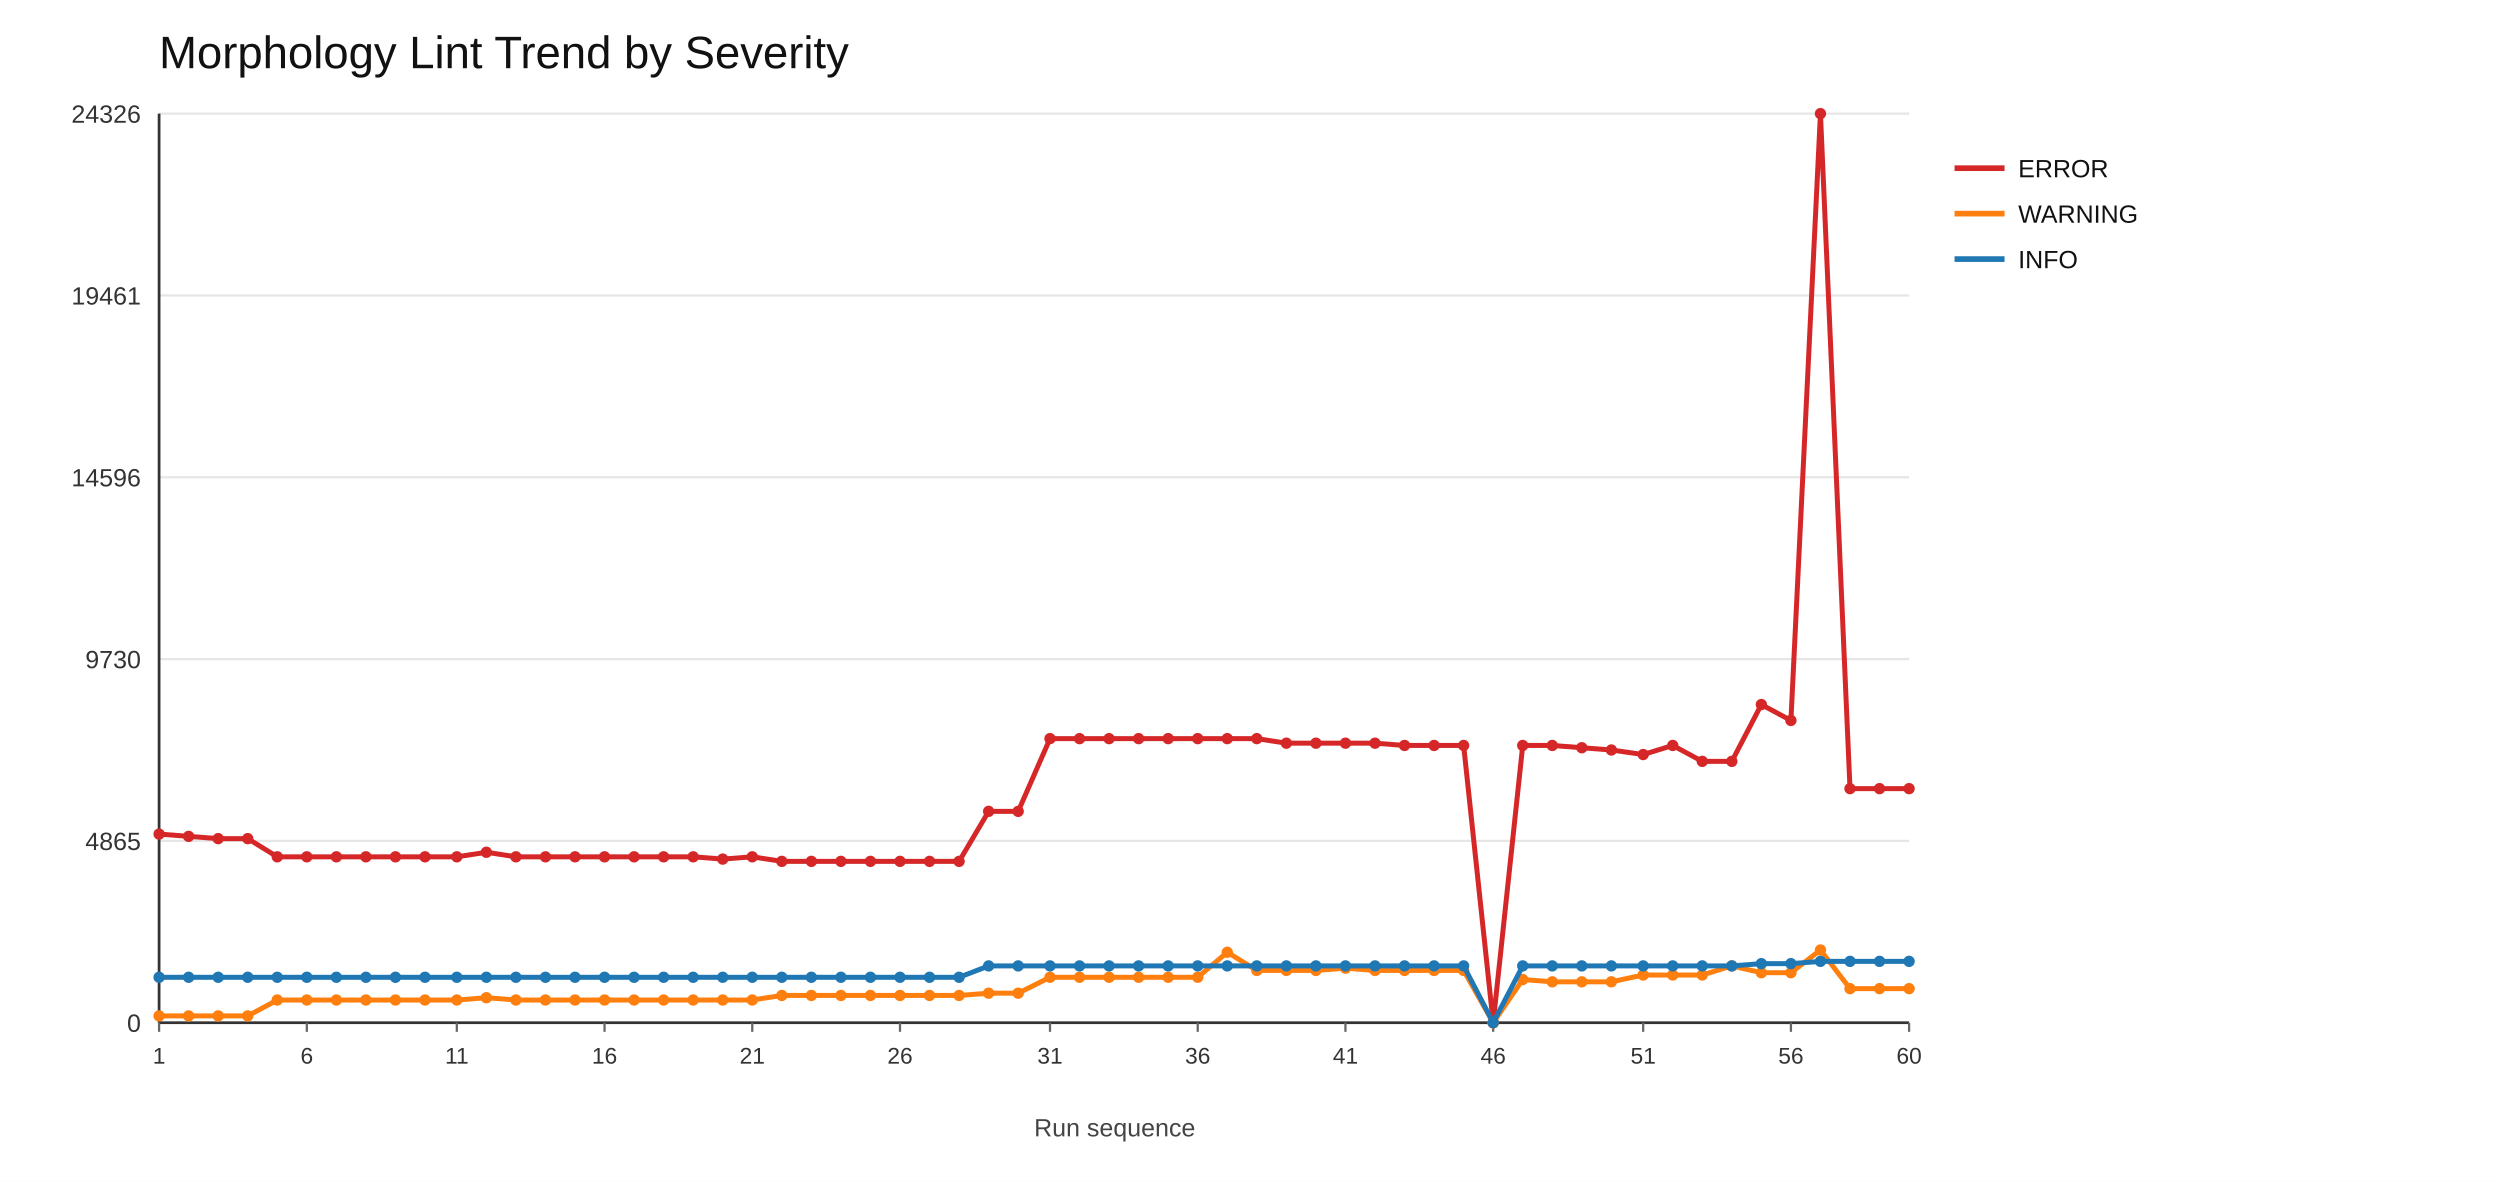
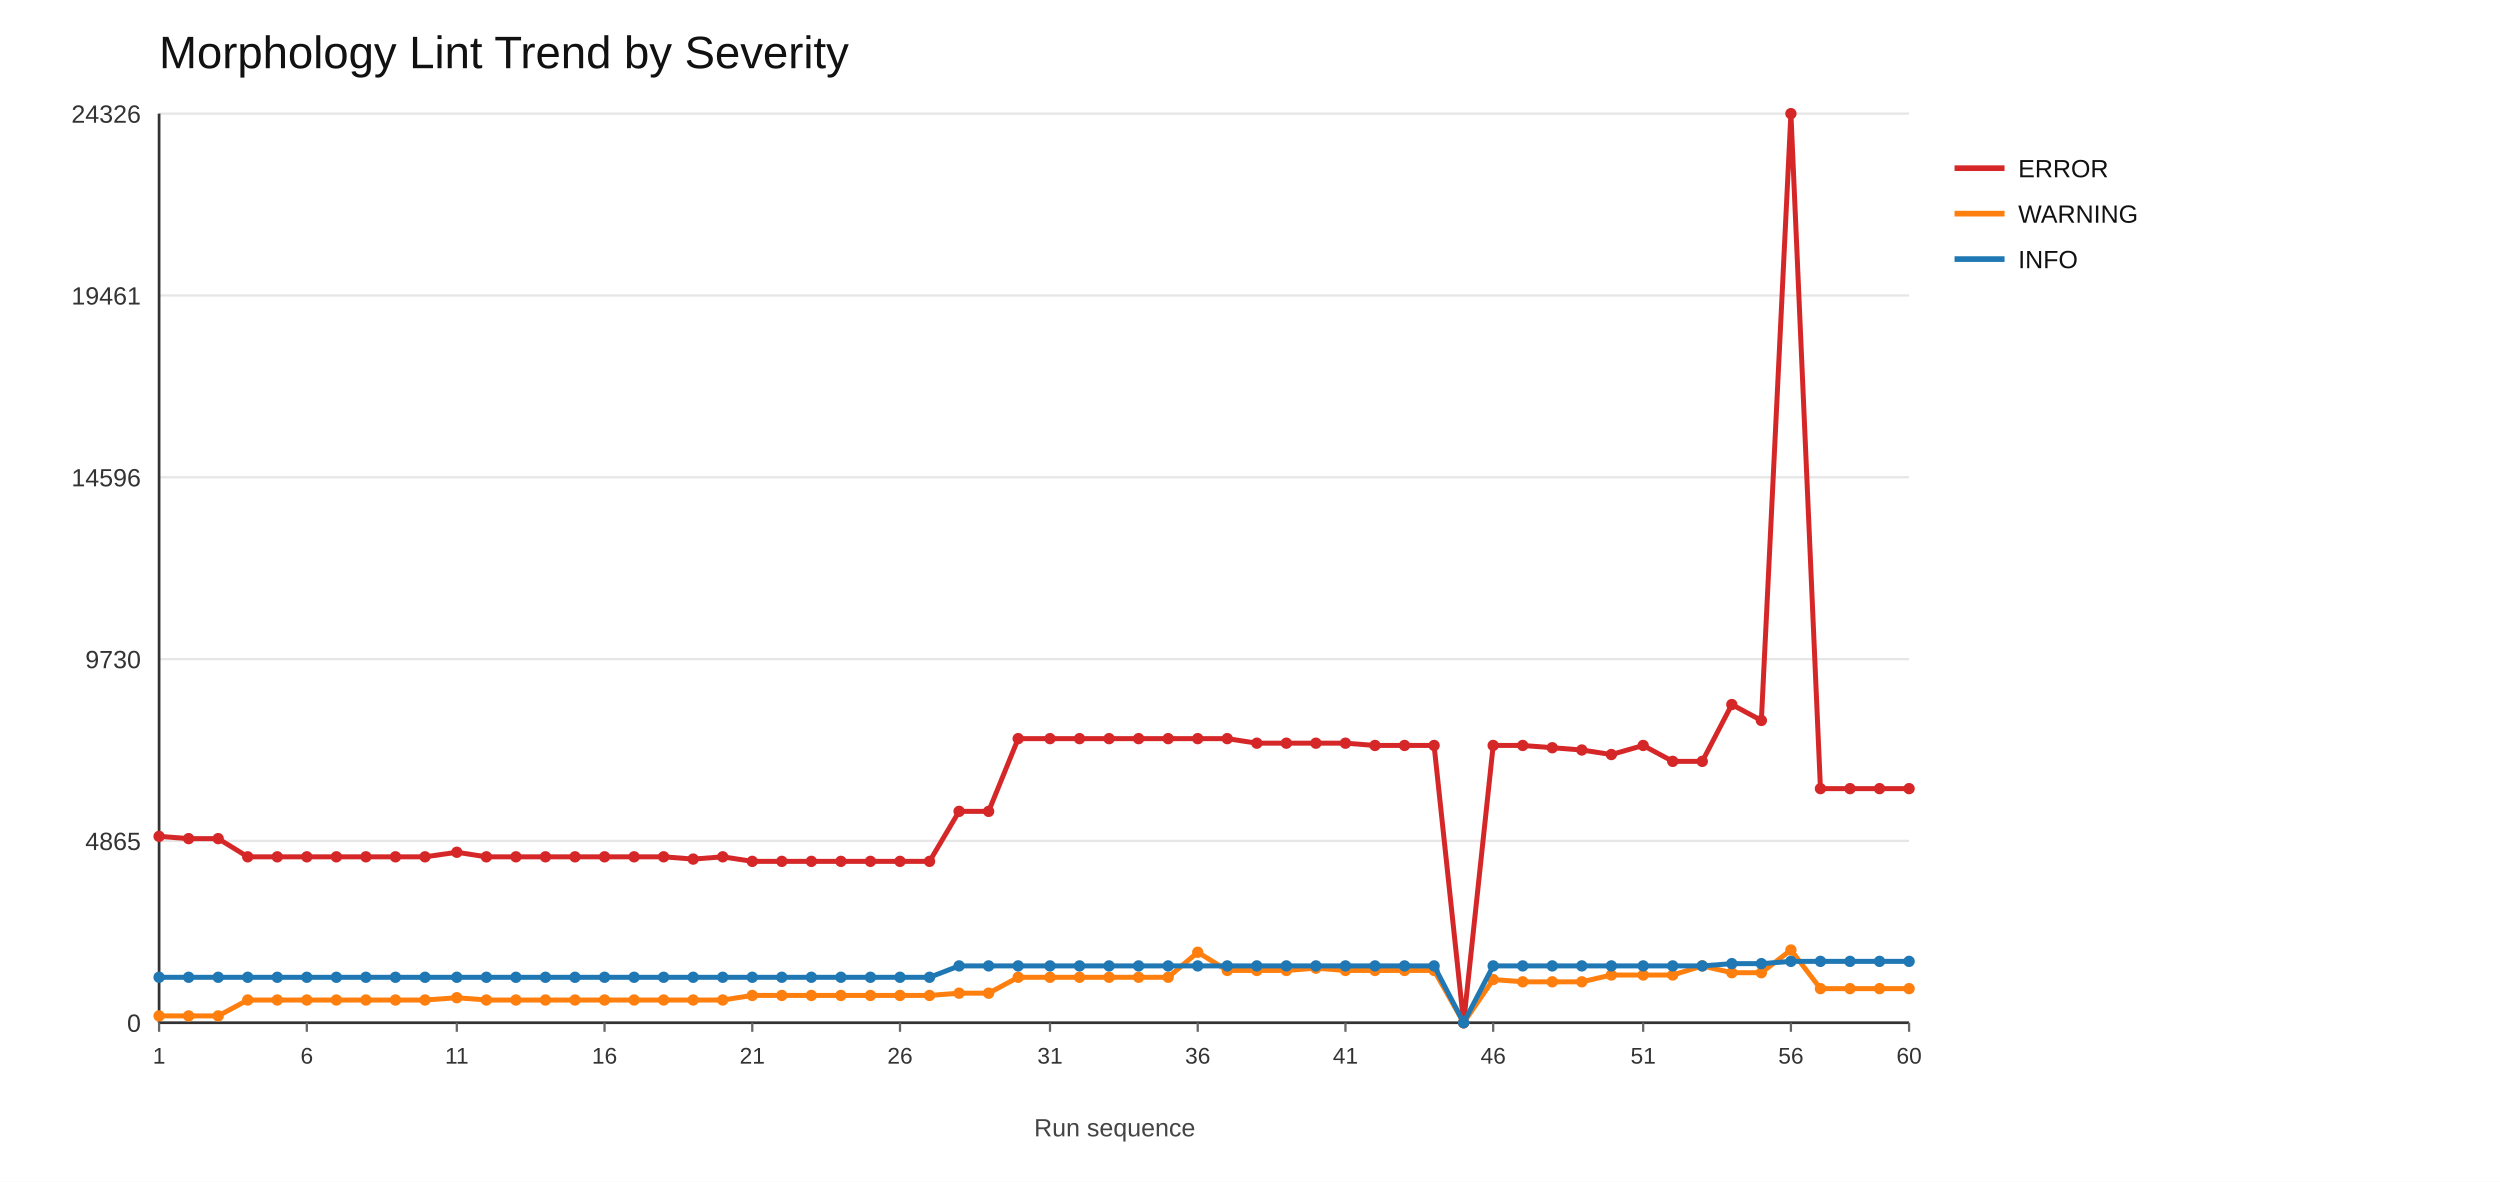
<svg xmlns="http://www.w3.org/2000/svg" width="1100" height="520">
  <rect x="0" y="0" width="1100" height="520" fill="#ffffff" />
  <text x="70" y="30" font-size="20" font-family="Arial" fill="#111">Morphology Lint Trend by Severity</text>
  <line x1="70" y1="450" x2="840" y2="450" stroke="#e6e6e6" stroke-width="1" />
  <text x="62" y="454" font-size="11" font-family="Arial" fill="#333" text-anchor="end">0</text>
  <line x1="70" y1="370" x2="840" y2="370" stroke="#e6e6e6" stroke-width="1" />
  <text x="62" y="374" font-size="11" font-family="Arial" fill="#333" text-anchor="end">4865</text>
  <line x1="70" y1="290" x2="840" y2="290" stroke="#e6e6e6" stroke-width="1" />
  <text x="62" y="294" font-size="11" font-family="Arial" fill="#333" text-anchor="end">9730</text>
  <line x1="70" y1="210" x2="840" y2="210" stroke="#e6e6e6" stroke-width="1" />
  <text x="62" y="214" font-size="11" font-family="Arial" fill="#333" text-anchor="end">14596</text>
  <line x1="70" y1="130" x2="840" y2="130" stroke="#e6e6e6" stroke-width="1" />
  <text x="62" y="134" font-size="11" font-family="Arial" fill="#333" text-anchor="end">19461</text>
  <line x1="70" y1="50" x2="840" y2="50" stroke="#e6e6e6" stroke-width="1" />
  <text x="62" y="54" font-size="11" font-family="Arial" fill="#333" text-anchor="end">24326</text>
  <line x1="70" y1="450" x2="840" y2="450" stroke="#333" stroke-width="1.2" />
  <line x1="70" y1="50" x2="70" y2="450" stroke="#333" stroke-width="1.2" />
  <line x1="70" y1="450" x2="70" y2="454" stroke="#666" stroke-width="1" />
  <text x="70" y="468" font-size="10" font-family="Arial" fill="#333" text-anchor="middle">1</text>
  <line x1="135" y1="450" x2="135" y2="454" stroke="#666" stroke-width="1" />
  <text x="135" y="468" font-size="10" font-family="Arial" fill="#333" text-anchor="middle">6</text>
  <line x1="201" y1="450" x2="201" y2="454" stroke="#666" stroke-width="1" />
  <text x="201" y="468" font-size="10" font-family="Arial" fill="#333" text-anchor="middle">11</text>
  <line x1="266" y1="450" x2="266" y2="454" stroke="#666" stroke-width="1" />
  <text x="266" y="468" font-size="10" font-family="Arial" fill="#333" text-anchor="middle">16</text>
  <line x1="331" y1="450" x2="331" y2="454" stroke="#666" stroke-width="1" />
  <text x="331" y="468" font-size="10" font-family="Arial" fill="#333" text-anchor="middle">21</text>
  <line x1="396" y1="450" x2="396" y2="454" stroke="#666" stroke-width="1" />
  <text x="396" y="468" font-size="10" font-family="Arial" fill="#333" text-anchor="middle">26</text>
  <line x1="462" y1="450" x2="462" y2="454" stroke="#666" stroke-width="1" />
  <text x="462" y="468" font-size="10" font-family="Arial" fill="#333" text-anchor="middle">31</text>
  <line x1="527" y1="450" x2="527" y2="454" stroke="#666" stroke-width="1" />
  <text x="527" y="468" font-size="10" font-family="Arial" fill="#333" text-anchor="middle">36</text>
  <line x1="592" y1="450" x2="592" y2="454" stroke="#666" stroke-width="1" />
  <text x="592" y="468" font-size="10" font-family="Arial" fill="#333" text-anchor="middle">41</text>
  <line x1="657" y1="450" x2="657" y2="454" stroke="#666" stroke-width="1" />
  <text x="657" y="468" font-size="10" font-family="Arial" fill="#333" text-anchor="middle">46</text>
  <line x1="723" y1="450" x2="723" y2="454" stroke="#666" stroke-width="1" />
  <text x="723" y="468" font-size="10" font-family="Arial" fill="#333" text-anchor="middle">51</text>
  <line x1="788" y1="450" x2="788" y2="454" stroke="#666" stroke-width="1" />
  <text x="788" y="468" font-size="10" font-family="Arial" fill="#333" text-anchor="middle">56</text>
  <line x1="840" y1="450" x2="840" y2="454" stroke="#666" stroke-width="1" />
  <text x="840" y="468" font-size="10" font-family="Arial" fill="#333" text-anchor="middle">60</text>
-   <polyline fill="none" stroke="#d62728" stroke-width="2.2" points="70,367 83,368 96,369 109,369 122,377 135,377 148,377 161,377 174,377 187,377 201,377 214,375 227,377 240,377 253,377 266,377 279,377 292,377 305,377 318,378 331,377 344,379 357,379 370,379 383,379 396,379 409,379 422,379 435,357 448,357 462,325 475,325 488,325 501,325 514,325 527,325 540,325 553,325 566,327 579,327 592,327 605,327 618,328 631,328 644,328 657,450 670,328 683,328 696,329 709,330 723,332 736,328 749,335 762,335 775,310 788,317 801,50 814,347 827,347 840,347" />
-   <circle cx="70" cy="367" r="2.5" fill="#d62728" />
-   <circle cx="83" cy="368" r="2.5" fill="#d62728" />
+   <polyline fill="none" stroke="#d62728" stroke-width="2.2" points="70,368 83,369 96,369 109,377 122,377 135,377 148,377 161,377 174,377 187,377 201,375 214,377 227,377 240,377 253,377 266,377 279,377 292,377 305,378 318,377 331,379 344,379 357,379 370,379 383,379 396,379 409,379 422,357 435,357 448,325 462,325 475,325 488,325 501,325 514,325 527,325 540,325 553,327 566,327 579,327 592,327 605,328 618,328 631,328 644,450 657,328 670,328 683,329 696,330 709,332 723,328 736,335 749,335 762,310 775,317 788,50 801,347 814,347 827,347 840,347" />
+   <circle cx="70" cy="368" r="2.5" fill="#d62728" />
+   <circle cx="83" cy="369" r="2.5" fill="#d62728" />
  <circle cx="96" cy="369" r="2.5" fill="#d62728" />
-   <circle cx="109" cy="369" r="2.5" fill="#d62728" />
+   <circle cx="109" cy="377" r="2.5" fill="#d62728" />
  <circle cx="122" cy="377" r="2.5" fill="#d62728" />
  <circle cx="135" cy="377" r="2.5" fill="#d62728" />
  <circle cx="148" cy="377" r="2.5" fill="#d62728" />
  <circle cx="161" cy="377" r="2.5" fill="#d62728" />
  <circle cx="174" cy="377" r="2.5" fill="#d62728" />
  <circle cx="187" cy="377" r="2.5" fill="#d62728" />
-   <circle cx="201" cy="377" r="2.5" fill="#d62728" />
-   <circle cx="214" cy="375" r="2.5" fill="#d62728" />
+   <circle cx="201" cy="375" r="2.5" fill="#d62728" />
+   <circle cx="214" cy="377" r="2.5" fill="#d62728" />
  <circle cx="227" cy="377" r="2.5" fill="#d62728" />
  <circle cx="240" cy="377" r="2.5" fill="#d62728" />
  <circle cx="253" cy="377" r="2.5" fill="#d62728" />
  <circle cx="266" cy="377" r="2.5" fill="#d62728" />
  <circle cx="279" cy="377" r="2.5" fill="#d62728" />
  <circle cx="292" cy="377" r="2.5" fill="#d62728" />
-   <circle cx="305" cy="377" r="2.5" fill="#d62728" />
-   <circle cx="318" cy="378" r="2.5" fill="#d62728" />
-   <circle cx="331" cy="377" r="2.5" fill="#d62728" />
+   <circle cx="305" cy="378" r="2.5" fill="#d62728" />
+   <circle cx="318" cy="377" r="2.5" fill="#d62728" />
+   <circle cx="331" cy="379" r="2.5" fill="#d62728" />
  <circle cx="344" cy="379" r="2.5" fill="#d62728" />
  <circle cx="357" cy="379" r="2.5" fill="#d62728" />
  <circle cx="370" cy="379" r="2.5" fill="#d62728" />
  <circle cx="383" cy="379" r="2.5" fill="#d62728" />
  <circle cx="396" cy="379" r="2.5" fill="#d62728" />
  <circle cx="409" cy="379" r="2.5" fill="#d62728" />
-   <circle cx="422" cy="379" r="2.5" fill="#d62728" />
+   <circle cx="422" cy="357" r="2.5" fill="#d62728" />
  <circle cx="435" cy="357" r="2.5" fill="#d62728" />
-   <circle cx="448" cy="357" r="2.5" fill="#d62728" />
+   <circle cx="448" cy="325" r="2.5" fill="#d62728" />
  <circle cx="462" cy="325" r="2.5" fill="#d62728" />
  <circle cx="475" cy="325" r="2.5" fill="#d62728" />
  <circle cx="488" cy="325" r="2.5" fill="#d62728" />
  <circle cx="501" cy="325" r="2.5" fill="#d62728" />
  <circle cx="514" cy="325" r="2.5" fill="#d62728" />
  <circle cx="527" cy="325" r="2.5" fill="#d62728" />
  <circle cx="540" cy="325" r="2.5" fill="#d62728" />
-   <circle cx="553" cy="325" r="2.5" fill="#d62728" />
+   <circle cx="553" cy="327" r="2.5" fill="#d62728" />
  <circle cx="566" cy="327" r="2.5" fill="#d62728" />
  <circle cx="579" cy="327" r="2.5" fill="#d62728" />
  <circle cx="592" cy="327" r="2.5" fill="#d62728" />
-   <circle cx="605" cy="327" r="2.5" fill="#d62728" />
+   <circle cx="605" cy="328" r="2.5" fill="#d62728" />
  <circle cx="618" cy="328" r="2.5" fill="#d62728" />
  <circle cx="631" cy="328" r="2.5" fill="#d62728" />
-   <circle cx="644" cy="328" r="2.5" fill="#d62728" />
-   <circle cx="657" cy="450" r="2.5" fill="#d62728" />
+   <circle cx="644" cy="450" r="2.5" fill="#d62728" />
+   <circle cx="657" cy="328" r="2.5" fill="#d62728" />
  <circle cx="670" cy="328" r="2.5" fill="#d62728" />
-   <circle cx="683" cy="328" r="2.5" fill="#d62728" />
-   <circle cx="696" cy="329" r="2.5" fill="#d62728" />
-   <circle cx="709" cy="330" r="2.5" fill="#d62728" />
-   <circle cx="723" cy="332" r="2.5" fill="#d62728" />
-   <circle cx="736" cy="328" r="2.5" fill="#d62728" />
+   <circle cx="683" cy="329" r="2.5" fill="#d62728" />
+   <circle cx="696" cy="330" r="2.5" fill="#d62728" />
+   <circle cx="709" cy="332" r="2.5" fill="#d62728" />
+   <circle cx="723" cy="328" r="2.5" fill="#d62728" />
+   <circle cx="736" cy="335" r="2.5" fill="#d62728" />
  <circle cx="749" cy="335" r="2.5" fill="#d62728" />
-   <circle cx="762" cy="335" r="2.5" fill="#d62728" />
-   <circle cx="775" cy="310" r="2.5" fill="#d62728" />
-   <circle cx="788" cy="317" r="2.5" fill="#d62728" />
-   <circle cx="801" cy="50" r="2.5" fill="#d62728" />
+   <circle cx="762" cy="310" r="2.5" fill="#d62728" />
+   <circle cx="775" cy="317" r="2.5" fill="#d62728" />
+   <circle cx="788" cy="50" r="2.5" fill="#d62728" />
+   <circle cx="801" cy="347" r="2.5" fill="#d62728" />
  <circle cx="814" cy="347" r="2.5" fill="#d62728" />
  <circle cx="827" cy="347" r="2.5" fill="#d62728" />
  <circle cx="840" cy="347" r="2.5" fill="#d62728" />
  <line x1="860" y1="74" x2="882" y2="74" stroke="#d62728" stroke-width="2.5" />
  <text x="888" y="78" font-size="11" font-family="Arial" fill="#111">ERROR</text>
-   <polyline fill="none" stroke="#ff7f0e" stroke-width="2.2" points="70,447 83,447 96,447 109,447 122,440 135,440 148,440 161,440 174,440 187,440 201,440 214,439 227,440 240,440 253,440 266,440 279,440 292,440 305,440 318,440 331,440 344,438 357,438 370,438 383,438 396,438 409,438 422,438 435,437 448,437 462,430 475,430 488,430 501,430 514,430 527,430 540,419 553,427 566,427 579,427 592,426 605,427 618,427 631,427 644,427 657,450 670,431 683,432 696,432 709,432 723,429 736,429 749,429 762,425 775,428 788,428 801,418 814,435 827,435 840,435" />
+   <polyline fill="none" stroke="#ff7f0e" stroke-width="2.2" points="70,447 83,447 96,447 109,440 122,440 135,440 148,440 161,440 174,440 187,440 201,439 214,440 227,440 240,440 253,440 266,440 279,440 292,440 305,440 318,440 331,438 344,438 357,438 370,438 383,438 396,438 409,438 422,437 435,437 448,430 462,430 475,430 488,430 501,430 514,430 527,419 540,427 553,427 566,427 579,426 592,427 605,427 618,427 631,427 644,450 657,431 670,432 683,432 696,432 709,429 723,429 736,429 749,425 762,428 775,428 788,418 801,435 814,435 827,435 840,435" />
  <circle cx="70" cy="447" r="2.5" fill="#ff7f0e" />
  <circle cx="83" cy="447" r="2.5" fill="#ff7f0e" />
  <circle cx="96" cy="447" r="2.5" fill="#ff7f0e" />
-   <circle cx="109" cy="447" r="2.5" fill="#ff7f0e" />
+   <circle cx="109" cy="440" r="2.5" fill="#ff7f0e" />
  <circle cx="122" cy="440" r="2.5" fill="#ff7f0e" />
  <circle cx="135" cy="440" r="2.5" fill="#ff7f0e" />
  <circle cx="148" cy="440" r="2.5" fill="#ff7f0e" />
  <circle cx="161" cy="440" r="2.5" fill="#ff7f0e" />
  <circle cx="174" cy="440" r="2.5" fill="#ff7f0e" />
  <circle cx="187" cy="440" r="2.5" fill="#ff7f0e" />
-   <circle cx="201" cy="440" r="2.5" fill="#ff7f0e" />
-   <circle cx="214" cy="439" r="2.5" fill="#ff7f0e" />
+   <circle cx="201" cy="439" r="2.5" fill="#ff7f0e" />
+   <circle cx="214" cy="440" r="2.5" fill="#ff7f0e" />
  <circle cx="227" cy="440" r="2.5" fill="#ff7f0e" />
  <circle cx="240" cy="440" r="2.5" fill="#ff7f0e" />
  <circle cx="253" cy="440" r="2.5" fill="#ff7f0e" />
  <circle cx="266" cy="440" r="2.5" fill="#ff7f0e" />
  <circle cx="279" cy="440" r="2.5" fill="#ff7f0e" />
  <circle cx="292" cy="440" r="2.5" fill="#ff7f0e" />
  <circle cx="305" cy="440" r="2.5" fill="#ff7f0e" />
  <circle cx="318" cy="440" r="2.5" fill="#ff7f0e" />
-   <circle cx="331" cy="440" r="2.5" fill="#ff7f0e" />
+   <circle cx="331" cy="438" r="2.5" fill="#ff7f0e" />
  <circle cx="344" cy="438" r="2.5" fill="#ff7f0e" />
  <circle cx="357" cy="438" r="2.5" fill="#ff7f0e" />
  <circle cx="370" cy="438" r="2.5" fill="#ff7f0e" />
  <circle cx="383" cy="438" r="2.5" fill="#ff7f0e" />
  <circle cx="396" cy="438" r="2.5" fill="#ff7f0e" />
  <circle cx="409" cy="438" r="2.5" fill="#ff7f0e" />
-   <circle cx="422" cy="438" r="2.5" fill="#ff7f0e" />
+   <circle cx="422" cy="437" r="2.5" fill="#ff7f0e" />
  <circle cx="435" cy="437" r="2.5" fill="#ff7f0e" />
-   <circle cx="448" cy="437" r="2.5" fill="#ff7f0e" />
+   <circle cx="448" cy="430" r="2.5" fill="#ff7f0e" />
  <circle cx="462" cy="430" r="2.5" fill="#ff7f0e" />
  <circle cx="475" cy="430" r="2.5" fill="#ff7f0e" />
  <circle cx="488" cy="430" r="2.5" fill="#ff7f0e" />
  <circle cx="501" cy="430" r="2.5" fill="#ff7f0e" />
  <circle cx="514" cy="430" r="2.5" fill="#ff7f0e" />
-   <circle cx="527" cy="430" r="2.5" fill="#ff7f0e" />
-   <circle cx="540" cy="419" r="2.5" fill="#ff7f0e" />
+   <circle cx="527" cy="419" r="2.5" fill="#ff7f0e" />
+   <circle cx="540" cy="427" r="2.5" fill="#ff7f0e" />
  <circle cx="553" cy="427" r="2.5" fill="#ff7f0e" />
  <circle cx="566" cy="427" r="2.5" fill="#ff7f0e" />
-   <circle cx="579" cy="427" r="2.5" fill="#ff7f0e" />
-   <circle cx="592" cy="426" r="2.5" fill="#ff7f0e" />
+   <circle cx="579" cy="426" r="2.5" fill="#ff7f0e" />
+   <circle cx="592" cy="427" r="2.5" fill="#ff7f0e" />
  <circle cx="605" cy="427" r="2.5" fill="#ff7f0e" />
  <circle cx="618" cy="427" r="2.5" fill="#ff7f0e" />
  <circle cx="631" cy="427" r="2.5" fill="#ff7f0e" />
-   <circle cx="644" cy="427" r="2.5" fill="#ff7f0e" />
-   <circle cx="657" cy="450" r="2.5" fill="#ff7f0e" />
-   <circle cx="670" cy="431" r="2.5" fill="#ff7f0e" />
+   <circle cx="644" cy="450" r="2.5" fill="#ff7f0e" />
+   <circle cx="657" cy="431" r="2.5" fill="#ff7f0e" />
+   <circle cx="670" cy="432" r="2.5" fill="#ff7f0e" />
  <circle cx="683" cy="432" r="2.5" fill="#ff7f0e" />
  <circle cx="696" cy="432" r="2.5" fill="#ff7f0e" />
-   <circle cx="709" cy="432" r="2.5" fill="#ff7f0e" />
+   <circle cx="709" cy="429" r="2.5" fill="#ff7f0e" />
  <circle cx="723" cy="429" r="2.5" fill="#ff7f0e" />
  <circle cx="736" cy="429" r="2.5" fill="#ff7f0e" />
-   <circle cx="749" cy="429" r="2.5" fill="#ff7f0e" />
-   <circle cx="762" cy="425" r="2.5" fill="#ff7f0e" />
+   <circle cx="749" cy="425" r="2.5" fill="#ff7f0e" />
+   <circle cx="762" cy="428" r="2.5" fill="#ff7f0e" />
  <circle cx="775" cy="428" r="2.5" fill="#ff7f0e" />
-   <circle cx="788" cy="428" r="2.5" fill="#ff7f0e" />
-   <circle cx="801" cy="418" r="2.5" fill="#ff7f0e" />
+   <circle cx="788" cy="418" r="2.5" fill="#ff7f0e" />
+   <circle cx="801" cy="435" r="2.5" fill="#ff7f0e" />
  <circle cx="814" cy="435" r="2.5" fill="#ff7f0e" />
  <circle cx="827" cy="435" r="2.5" fill="#ff7f0e" />
  <circle cx="840" cy="435" r="2.5" fill="#ff7f0e" />
  <line x1="860" y1="94" x2="882" y2="94" stroke="#ff7f0e" stroke-width="2.5" />
  <text x="888" y="98" font-size="11" font-family="Arial" fill="#111">WARNING</text>
-   <polyline fill="none" stroke="#1f77b4" stroke-width="2.2" points="70,430 83,430 96,430 109,430 122,430 135,430 148,430 161,430 174,430 187,430 201,430 214,430 227,430 240,430 253,430 266,430 279,430 292,430 305,430 318,430 331,430 344,430 357,430 370,430 383,430 396,430 409,430 422,430 435,425 448,425 462,425 475,425 488,425 501,425 514,425 527,425 540,425 553,425 566,425 579,425 592,425 605,425 618,425 631,425 644,425 657,450 670,425 683,425 696,425 709,425 723,425 736,425 749,425 762,425 775,424 788,424 801,423 814,423 827,423 840,423" />
+   <polyline fill="none" stroke="#1f77b4" stroke-width="2.2" points="70,430 83,430 96,430 109,430 122,430 135,430 148,430 161,430 174,430 187,430 201,430 214,430 227,430 240,430 253,430 266,430 279,430 292,430 305,430 318,430 331,430 344,430 357,430 370,430 383,430 396,430 409,430 422,425 435,425 448,425 462,425 475,425 488,425 501,425 514,425 527,425 540,425 553,425 566,425 579,425 592,425 605,425 618,425 631,425 644,450 657,425 670,425 683,425 696,425 709,425 723,425 736,425 749,425 762,424 775,424 788,423 801,423 814,423 827,423 840,423" />
  <circle cx="70" cy="430" r="2.5" fill="#1f77b4" />
  <circle cx="83" cy="430" r="2.5" fill="#1f77b4" />
  <circle cx="96" cy="430" r="2.5" fill="#1f77b4" />
  <circle cx="109" cy="430" r="2.5" fill="#1f77b4" />
  <circle cx="122" cy="430" r="2.5" fill="#1f77b4" />
  <circle cx="135" cy="430" r="2.5" fill="#1f77b4" />
  <circle cx="148" cy="430" r="2.5" fill="#1f77b4" />
  <circle cx="161" cy="430" r="2.5" fill="#1f77b4" />
  <circle cx="174" cy="430" r="2.5" fill="#1f77b4" />
  <circle cx="187" cy="430" r="2.5" fill="#1f77b4" />
  <circle cx="201" cy="430" r="2.5" fill="#1f77b4" />
  <circle cx="214" cy="430" r="2.5" fill="#1f77b4" />
  <circle cx="227" cy="430" r="2.5" fill="#1f77b4" />
  <circle cx="240" cy="430" r="2.5" fill="#1f77b4" />
  <circle cx="253" cy="430" r="2.5" fill="#1f77b4" />
  <circle cx="266" cy="430" r="2.5" fill="#1f77b4" />
  <circle cx="279" cy="430" r="2.5" fill="#1f77b4" />
  <circle cx="292" cy="430" r="2.5" fill="#1f77b4" />
  <circle cx="305" cy="430" r="2.5" fill="#1f77b4" />
  <circle cx="318" cy="430" r="2.5" fill="#1f77b4" />
  <circle cx="331" cy="430" r="2.5" fill="#1f77b4" />
  <circle cx="344" cy="430" r="2.5" fill="#1f77b4" />
  <circle cx="357" cy="430" r="2.5" fill="#1f77b4" />
  <circle cx="370" cy="430" r="2.5" fill="#1f77b4" />
  <circle cx="383" cy="430" r="2.5" fill="#1f77b4" />
  <circle cx="396" cy="430" r="2.5" fill="#1f77b4" />
  <circle cx="409" cy="430" r="2.5" fill="#1f77b4" />
-   <circle cx="422" cy="430" r="2.5" fill="#1f77b4" />
+   <circle cx="422" cy="425" r="2.5" fill="#1f77b4" />
  <circle cx="435" cy="425" r="2.5" fill="#1f77b4" />
  <circle cx="448" cy="425" r="2.5" fill="#1f77b4" />
  <circle cx="462" cy="425" r="2.5" fill="#1f77b4" />
  <circle cx="475" cy="425" r="2.5" fill="#1f77b4" />
  <circle cx="488" cy="425" r="2.5" fill="#1f77b4" />
  <circle cx="501" cy="425" r="2.5" fill="#1f77b4" />
  <circle cx="514" cy="425" r="2.5" fill="#1f77b4" />
  <circle cx="527" cy="425" r="2.5" fill="#1f77b4" />
  <circle cx="540" cy="425" r="2.5" fill="#1f77b4" />
  <circle cx="553" cy="425" r="2.5" fill="#1f77b4" />
  <circle cx="566" cy="425" r="2.5" fill="#1f77b4" />
  <circle cx="579" cy="425" r="2.5" fill="#1f77b4" />
  <circle cx="592" cy="425" r="2.5" fill="#1f77b4" />
  <circle cx="605" cy="425" r="2.5" fill="#1f77b4" />
  <circle cx="618" cy="425" r="2.5" fill="#1f77b4" />
  <circle cx="631" cy="425" r="2.5" fill="#1f77b4" />
-   <circle cx="644" cy="425" r="2.5" fill="#1f77b4" />
-   <circle cx="657" cy="450" r="2.5" fill="#1f77b4" />
+   <circle cx="644" cy="450" r="2.5" fill="#1f77b4" />
+   <circle cx="657" cy="425" r="2.5" fill="#1f77b4" />
  <circle cx="670" cy="425" r="2.5" fill="#1f77b4" />
  <circle cx="683" cy="425" r="2.5" fill="#1f77b4" />
  <circle cx="696" cy="425" r="2.5" fill="#1f77b4" />
  <circle cx="709" cy="425" r="2.5" fill="#1f77b4" />
  <circle cx="723" cy="425" r="2.5" fill="#1f77b4" />
  <circle cx="736" cy="425" r="2.5" fill="#1f77b4" />
  <circle cx="749" cy="425" r="2.5" fill="#1f77b4" />
-   <circle cx="762" cy="425" r="2.5" fill="#1f77b4" />
+   <circle cx="762" cy="424" r="2.5" fill="#1f77b4" />
  <circle cx="775" cy="424" r="2.5" fill="#1f77b4" />
-   <circle cx="788" cy="424" r="2.5" fill="#1f77b4" />
+   <circle cx="788" cy="423" r="2.5" fill="#1f77b4" />
  <circle cx="801" cy="423" r="2.5" fill="#1f77b4" />
  <circle cx="814" cy="423" r="2.5" fill="#1f77b4" />
  <circle cx="827" cy="423" r="2.5" fill="#1f77b4" />
  <circle cx="840" cy="423" r="2.5" fill="#1f77b4" />
  <line x1="860" y1="114" x2="882" y2="114" stroke="#1f77b4" stroke-width="2.5" />
  <text x="888" y="118" font-size="11" font-family="Arial" fill="#111">INFO</text>
  <text x="455" y="500" font-size="11" font-family="Arial" fill="#444">Run sequence</text>
</svg>
